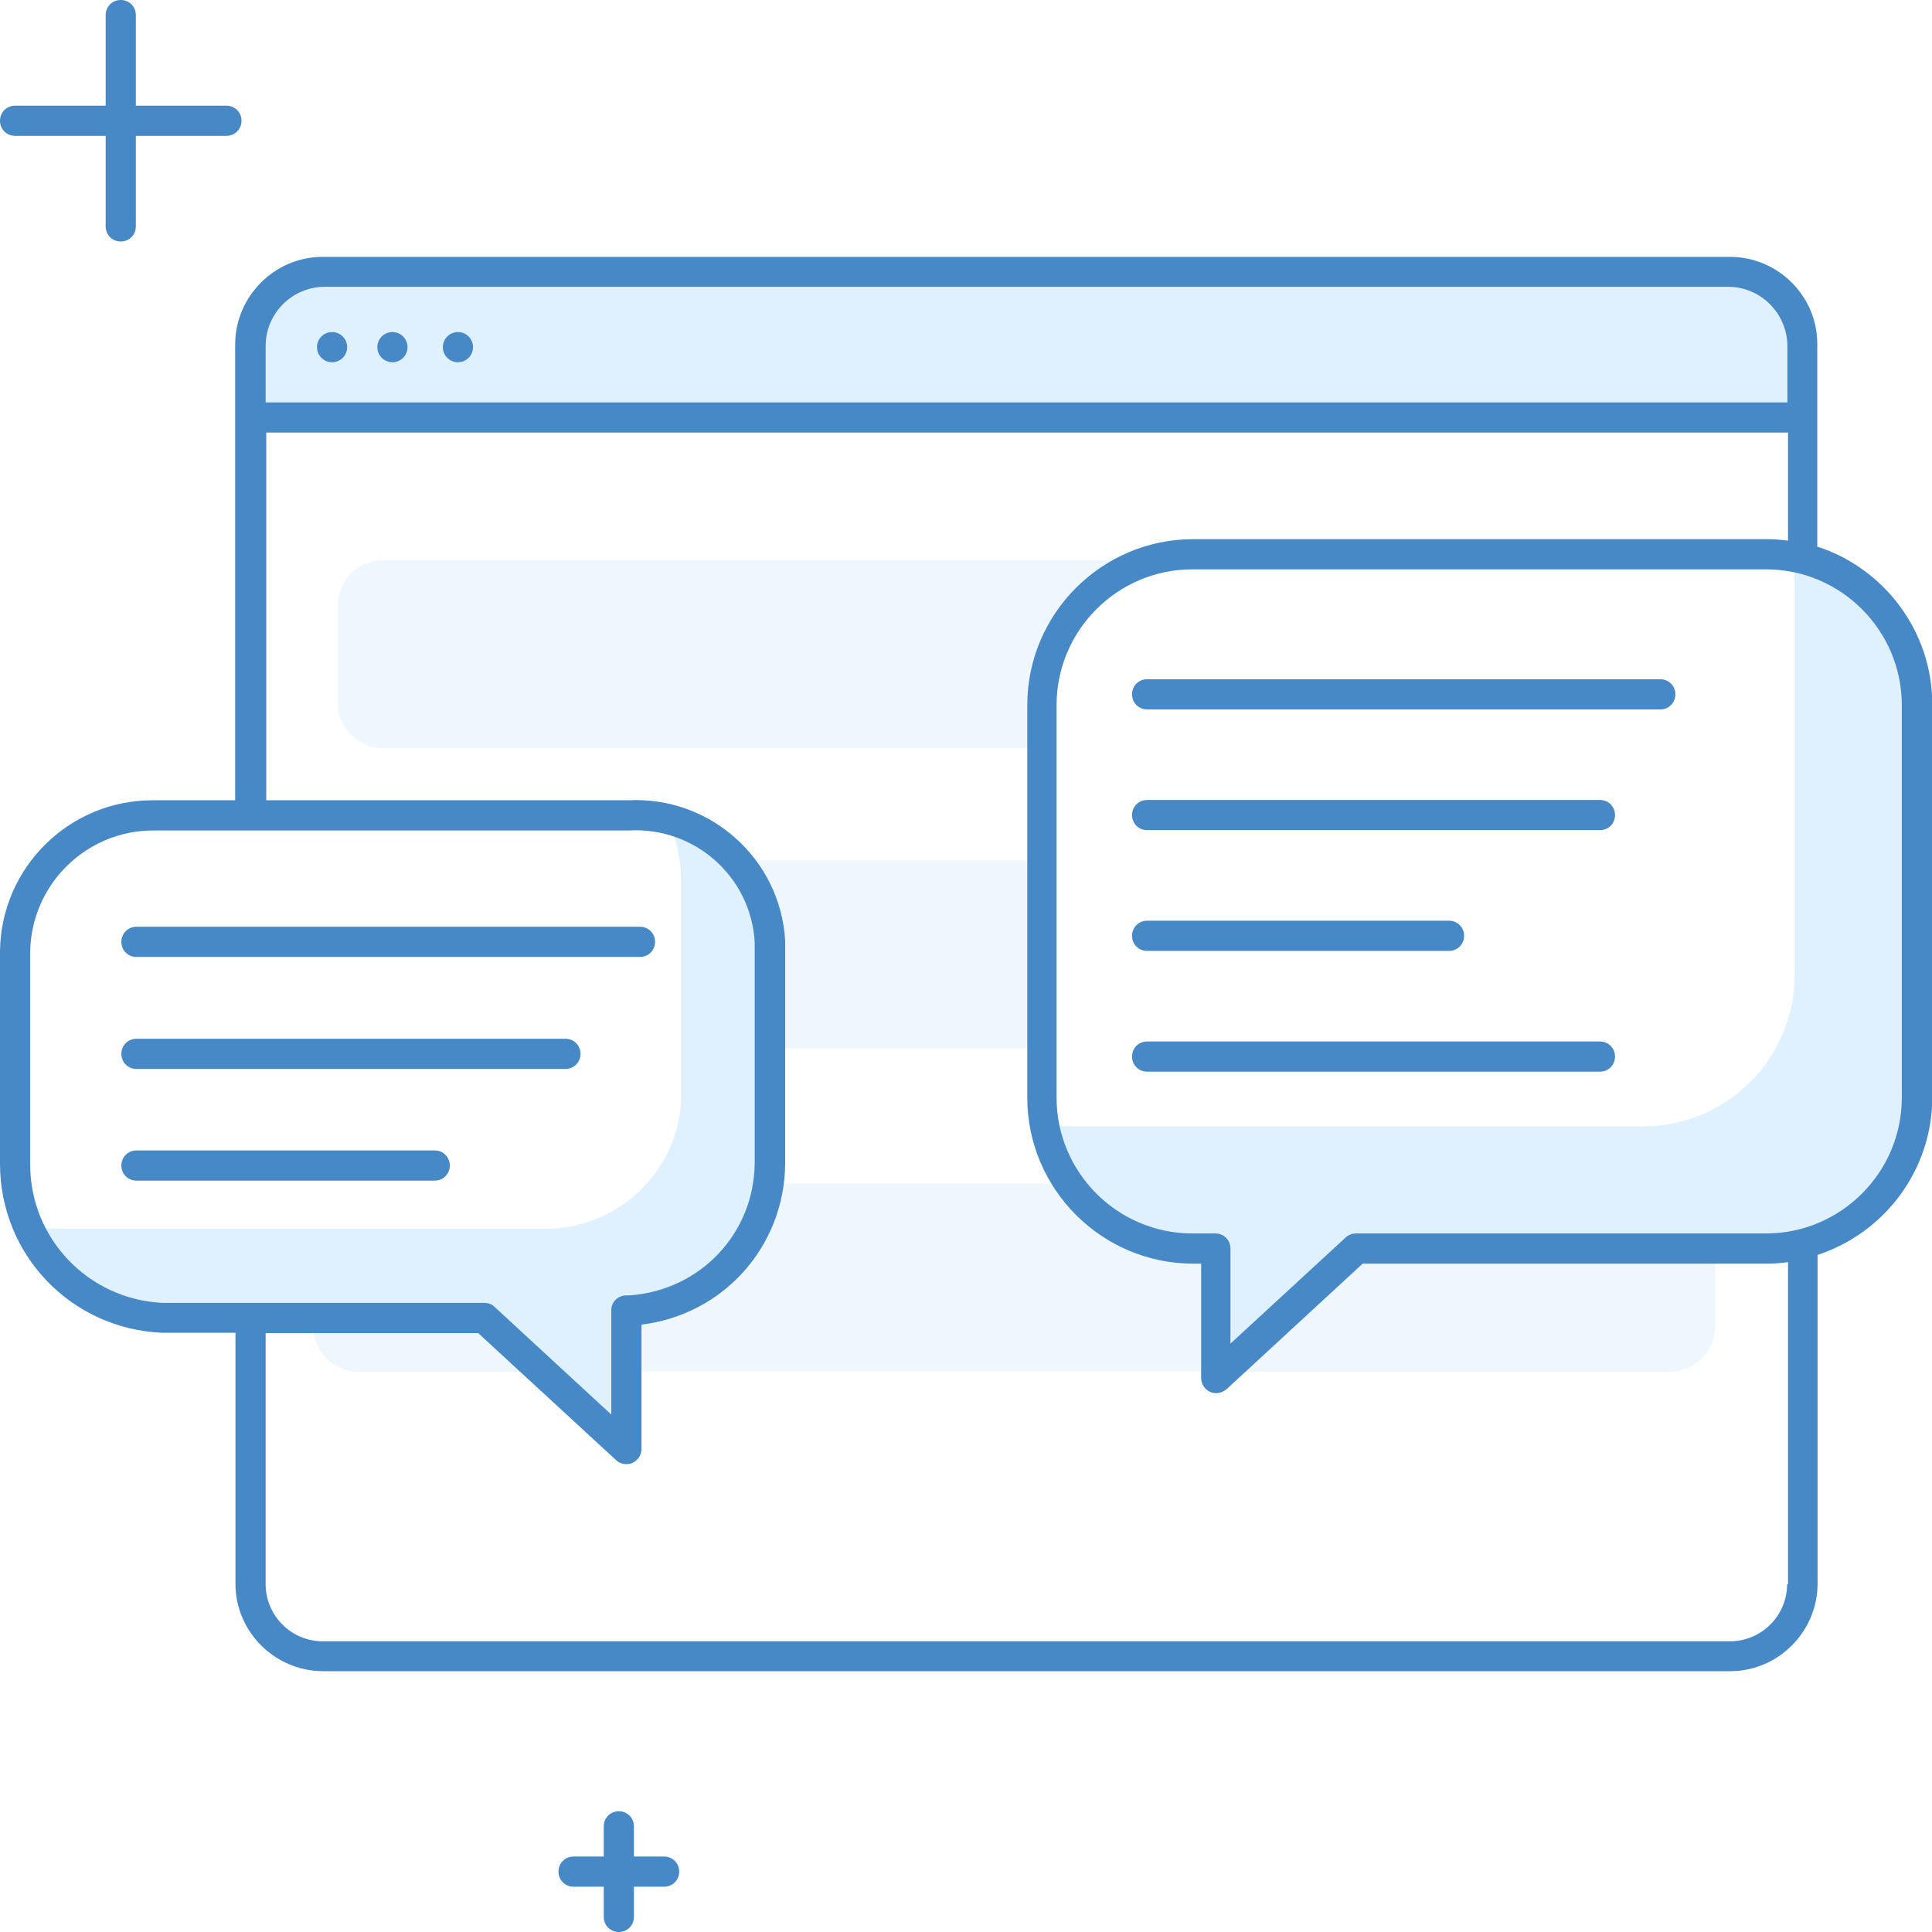
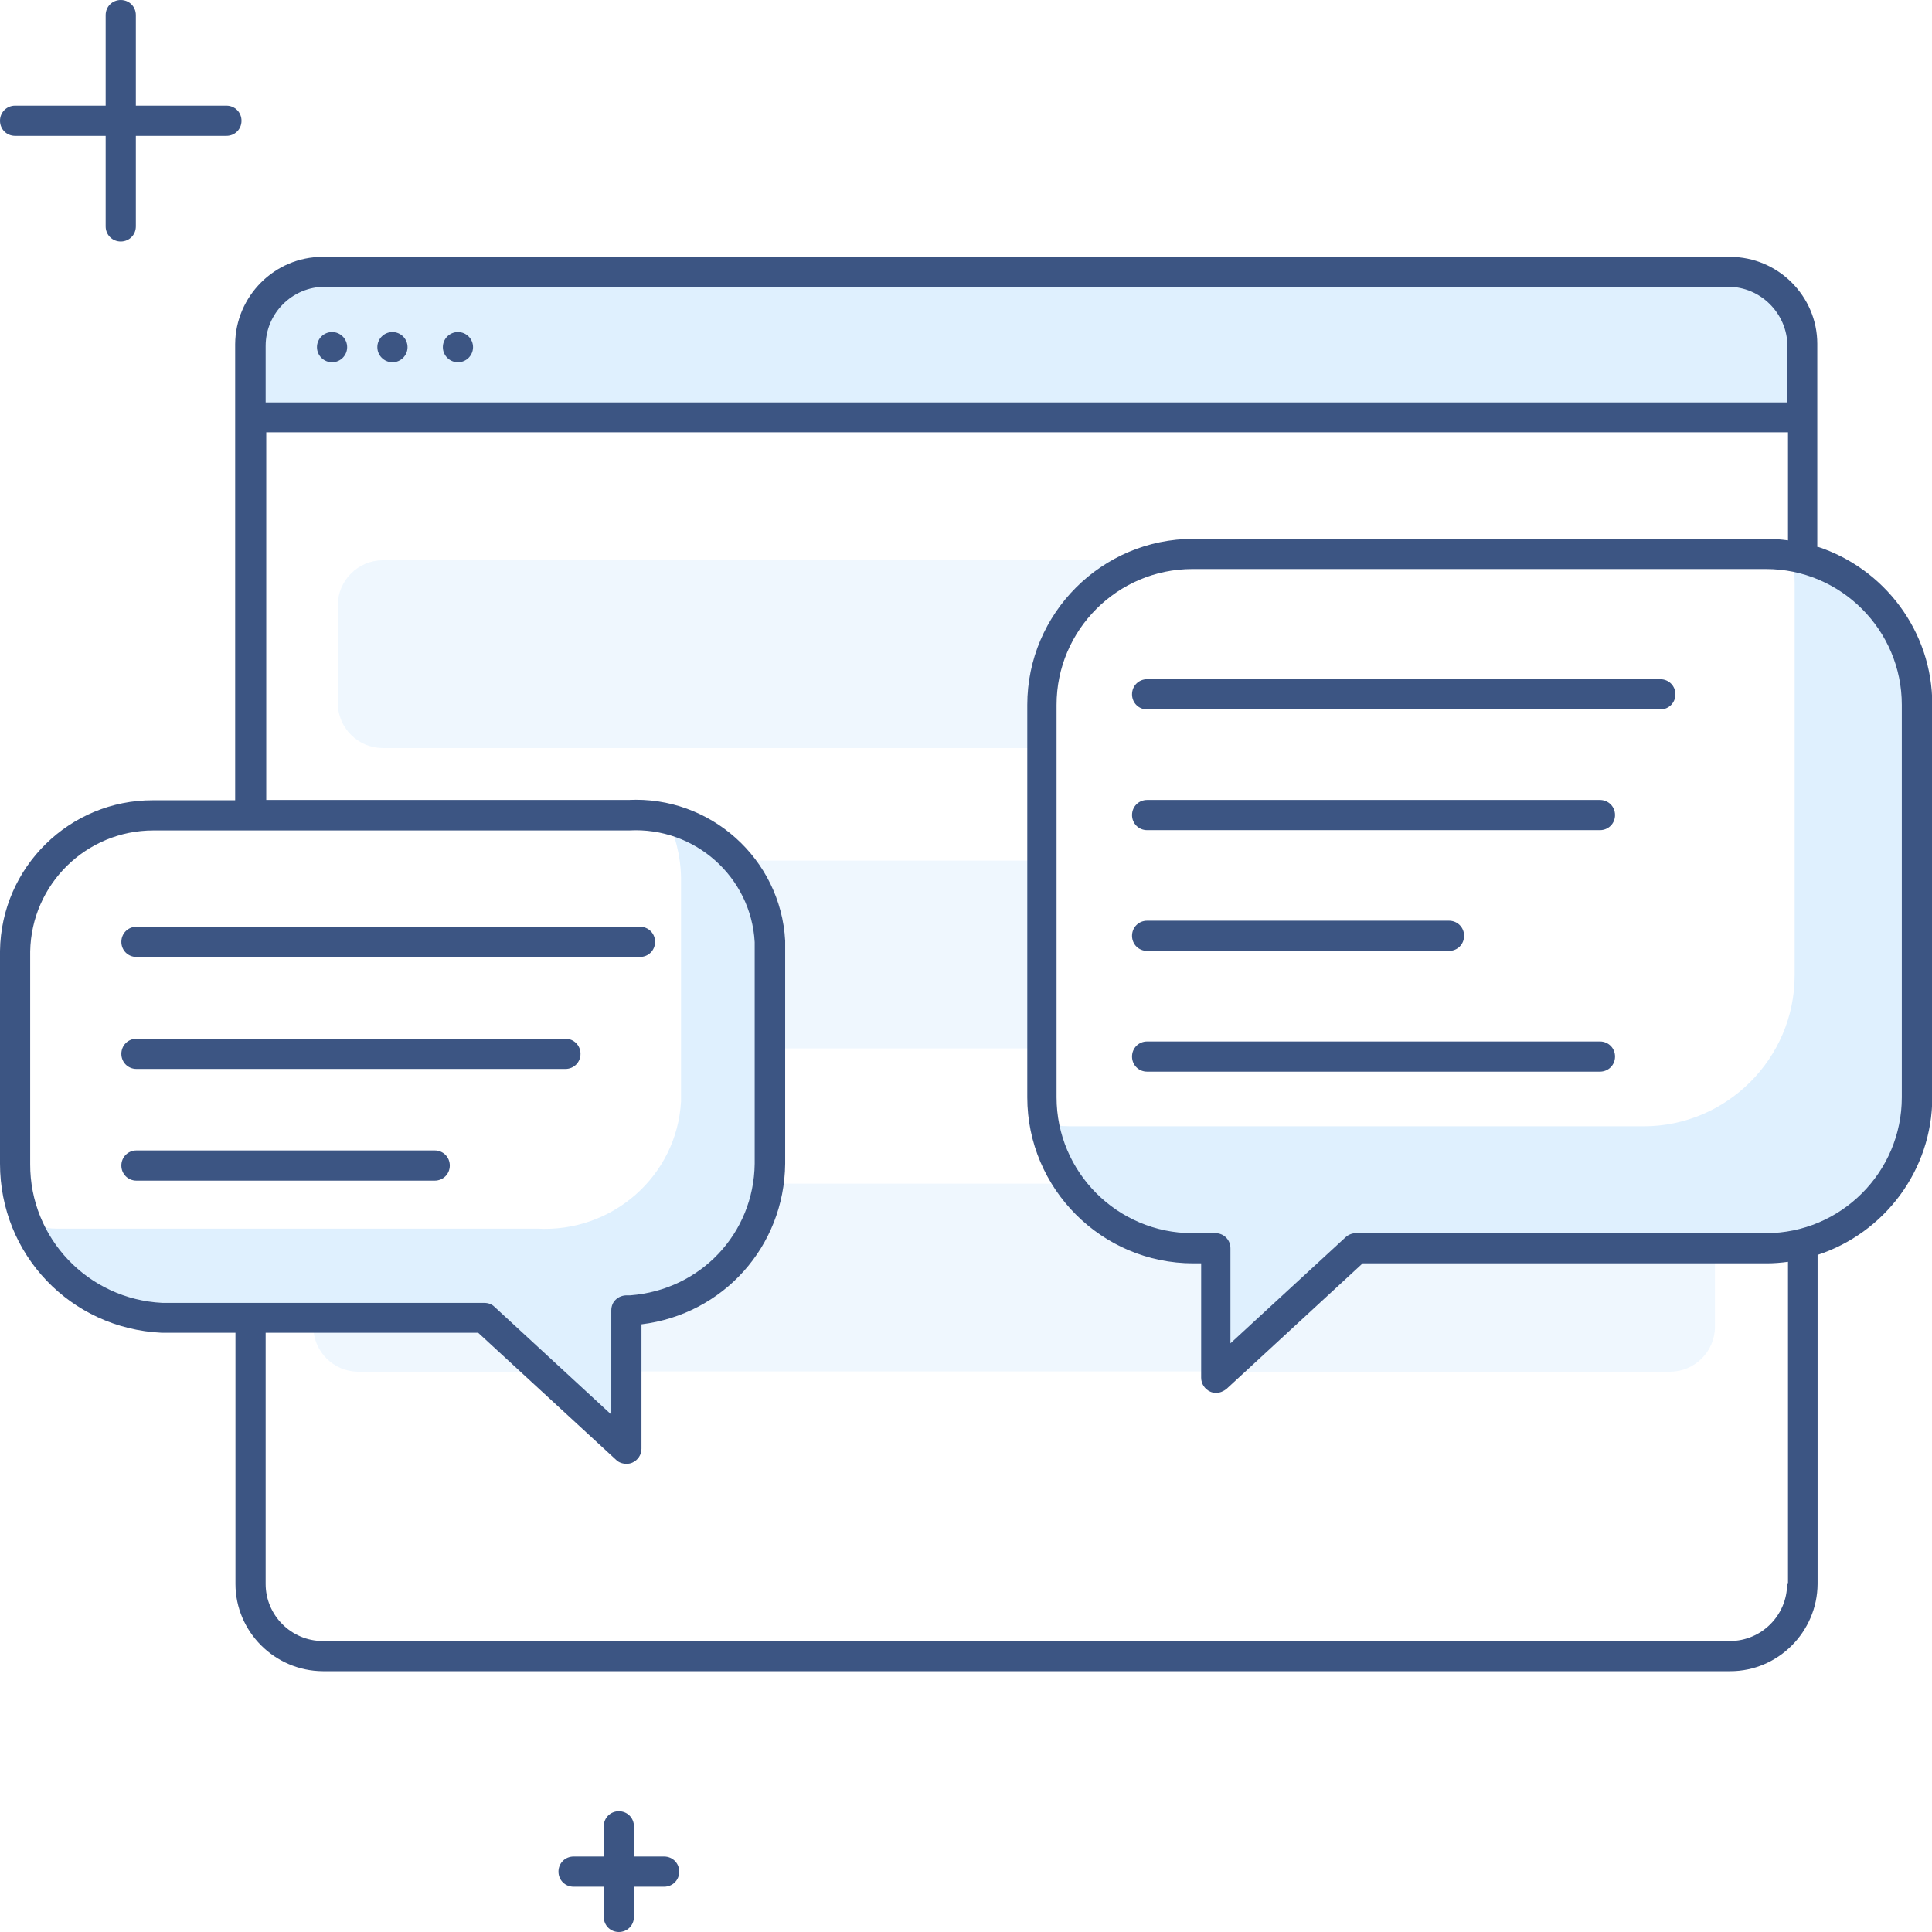
- <svg xmlns="http://www.w3.org/2000/svg" id="export" width="64" height="64" viewBox="0 0 64 64">
+ <svg xmlns="http://www.w3.org/2000/svg" id="export" viewBox="0 0 64 64">
  <defs>
    <style>
-       .cls-1, .cls-2, .cls-3 {
-         fill: #dff0fe;
+       .cls-1 {
+         fill: #3c5583;
      }

-       .cls-4 {
-         fill: #4788c7;
-       }
- 
-       .cls-2 {
-         opacity: .5;
-       }
- 
-       .cls-2, .cls-3 {
-         isolation: isolate;
+       .cls-2, .cls-3, .cls-4 {
+         fill: #dff0fe;
      }

      .cls-3 {
        opacity: .5;
      }
+ 
+       .cls-3, .cls-4 {
+         isolation: isolate;
+       }
+ 
+       .cls-4 {
+         opacity: .5;
+       }
    </style>
  </defs>
  <g id="communication_illu" data-name="communication illu">
-     <path id="Path_250" data-name="Path 250" class="cls-1" d="m8.3,13.83v-2.37c0-1.36,1.1-2.45,2.46-2.46h46.49c1.36,0,2.45,1.1,2.46,2.46v2.37H8.3Z" />
-     <path class="cls-3" d="m44.92,41.5l-4.27,3.94h14.67c.82,0,1.49-.67,1.49-1.49v-2.44h-11.89Z" />
-     <path class="cls-3" d="m16.03,43.66h-5.65v.29c0,.82.67,1.49,1.49,1.49h6.09l-1.93-1.78Z" />
-     <path class="cls-3" d="m39.5,41.5c-1.75,0-3.29-.91-4.18-2.29h-9.89c-.33,2.24-2.16,4.01-4.48,4.19-.07,0-.14.01-.21.01v2.02h19.52v-3.94h-.76Z" />
-     <path class="cls-2" d="m24.37,28.51c.64.72,1.06,1.64,1.12,2.68,0,.05,0,1.78,0,3.54h9v-6.22h-10.13Z" />
-     <path class="cls-2" d="m34.5,23.5c0-2.54,1.93-4.63,4.38-4.94H12.68c-.82,0-1.49.67-1.49,1.49v3.24c0,.82.67,1.49,1.49,1.49h21.82v-1.29Z" />
+     <path id="Path_250" data-name="Path 250" class="cls-2" d="M8.3,13.83v-2.37c0-1.36,1.1-2.45,2.46-2.46h46.49c1.36,0,2.45,1.1,2.46,2.46v2.37H8.3Z" />
+     <path class="cls-4" d="M44.92,41.5l-4.27,3.94h14.67c.82,0,1.49-.67,1.49-1.49v-2.44h-11.89Z" />
+     <path class="cls-4" d="M16.03,43.66h-5.65v.29c0,.82.67,1.49,1.49,1.49h6.09l-1.93-1.78Z" />
+     <path class="cls-4" d="M39.5,41.5c-1.75,0-3.29-.91-4.18-2.29h-9.89c-.33,2.24-2.16,4.01-4.48,4.19-.07,0-.14.01-.21.01v2.02h19.52v-3.94h-.76Z" />
+     <path class="cls-3" d="M24.37,28.51c.64.72,1.06,1.64,1.12,2.68,0,.05,0,1.78,0,3.54h9v-6.22h-10.13Z" />
+     <path class="cls-3" d="M34.5,23.5c0-2.54,1.93-4.63,4.38-4.94H12.68c-.82,0-1.49.67-1.49,1.49v3.24c0,.82.67,1.49,1.49,1.49h21.82v-1.29Z" />
    <g>
-       <path class="cls-1" d="m25.49,31.07c-.11-2.01-1.56-3.62-3.44-4.07.31.64.5,1.34.51,2.08,0,0,0,7.31,0,7.41-.14,2.47-2.28,4.35-4.77,4.21,0,0-15.85,0-15.91,0-.48,0-.43-.09-.87-.22.76,1.75,1.97,3.03,4.01,3.13h10.85l4.79,4.37v-4.62c.07,0,.14,0,.21-.01,2.59-.2,4.6-2.31,4.63-4.88,0,0,0-7.31,0-7.41Z" />
-       <path class="cls-4" d="m21.2,31.7H4.52c-.28,0-.5-.22-.5-.5s.22-.5.5-.5h16.68c.28,0,.5.22.5.5s-.22.5-.5.5Z" />
-       <path class="cls-4" d="m18.73,35.41H4.52c-.28,0-.5-.22-.5-.5s.22-.5.5-.5h14.21c.28,0,.5.22.5.5s-.22.5-.5.5Z" />
-       <path class="cls-4" d="m14.4,39.11H4.52c-.28,0-.5-.22-.5-.5s.22-.5.5-.5h9.88c.28,0,.5.22.5.5s-.22.5-.5.5Z" />
+       <path class="cls-2" d="M25.49,31.07c-.11-2.01-1.56-3.62-3.44-4.07.31.64.5,1.34.51,2.08,0,0,0,7.31,0,7.41-.14,2.47-2.28,4.35-4.77,4.21,0,0-15.85,0-15.91,0-.48,0-.43-.09-.87-.22.76,1.75,1.97,3.03,4.01,3.13h10.85l4.79,4.37v-4.62c.07,0,.14,0,.21-.01,2.59-.2,4.6-2.31,4.63-4.88,0,0,0-7.31,0-7.41Z" />
+       <path class="cls-1" d="M21.2,31.7H4.52c-.28,0-.5-.22-.5-.5s.22-.5.5-.5h16.68c.28,0,.5.22.5.5s-.22.5-.5.5Z" />
+       <path class="cls-1" d="M18.73,35.41H4.52c-.28,0-.5-.22-.5-.5s.22-.5.5-.5h14.21c.28,0,.5.22.5.5s-.22.5-.5.5Z" />
+       <path class="cls-1" d="M14.4,39.11H4.52c-.28,0-.5-.22-.5-.5s.22-.5.5-.5h9.88c.28,0,.5.22.5.5s-.22.5-.5.5Z" />
    </g>
    <g>
-       <path class="cls-1" d="m59.36,18.4c.05.3.09.6.09.91v13c0,2.75-2.25,5-5,5h-19c-.31,0-.61-.04-.91-.09.43,2.32,2.47,4.09,4.91,4.09h.76v4.29l4.66-4.29h13.58c2.75,0,5-2.25,5-5v-13c0-2.44-1.77-4.48-4.09-4.91Z" />
-       <path class="cls-4" d="m55,23.5h-17c-.28,0-.5-.22-.5-.5s.22-.5.5-.5h17c.28,0,.5.22.5.5s-.22.5-.5.5Z" />
-       <path class="cls-4" d="m53,27.5h-15c-.28,0-.5-.22-.5-.5s.22-.5.5-.5h15c.28,0,.5.22.5.5s-.22.5-.5.5Z" />
-       <path class="cls-4" d="m48,31.5h-10c-.28,0-.5-.22-.5-.5s.22-.5.5-.5h10c.28,0,.5.22.5.5s-.22.5-.5.5Z" />
-       <path class="cls-4" d="m53,35.5h-15c-.28,0-.5-.22-.5-.5s.22-.5.5-.5h15c.28,0,.5.22.5.5s-.22.5-.5.5Z" />
+       <path class="cls-2" d="M59.36,18.4c.05.3.09.6.09.91v13c0,2.75-2.25,5-5,5h-19c-.31,0-.61-.04-.91-.09.43,2.32,2.47,4.09,4.91,4.09h.76v4.29l4.66-4.29h13.58c2.75,0,5-2.25,5-5v-13c0-2.44-1.77-4.48-4.09-4.91Z" />
+       <path class="cls-1" d="M55,23.5h-17c-.28,0-.5-.22-.5-.5s.22-.5.5-.5h17c.28,0,.5.22.5.5s-.22.5-.5.5Z" />
+       <path class="cls-1" d="M53,27.5h-15c-.28,0-.5-.22-.5-.5s.22-.5.5-.5h15c.28,0,.5.22.5.5s-.22.5-.5.5Z" />
+       <path class="cls-1" d="M48,31.5h-10c-.28,0-.5-.22-.5-.5s.22-.5.5-.5h10c.28,0,.5.22.5.5s-.22.5-.5.5Z" />
+       <path class="cls-1" d="M53,35.5h-15c-.28,0-.5-.22-.5-.5s.22-.5.5-.5h15c.28,0,.5.22.5.5s-.22.5-.5.5Z" />
    </g>
-     <path class="cls-4" d="m60.2,18.13v-6.74c0-1.58-1.3-2.88-2.89-2.88H10.68c-1.58,0-2.88,1.3-2.89,2.89v15.11c-1.54,0-2.59,0-2.64,0-.03,0-.05,0-.08,0C2.31,26.5.04,28.72,0,31.5v7.05c0,3,2.33,5.46,5.36,5.6h2.44v8.32c0,1.58,1.3,2.88,2.89,2.89h46.63c1.58,0,2.88-1.3,2.89-2.89v-10.9c2.2-.72,3.8-2.79,3.8-5.23v-13c0-2.44-1.6-4.51-3.8-5.23ZM8.8,11.46c0-1.08.88-1.96,1.96-1.96h46.49c1.07,0,1.95.88,1.96,1.95v1.88H8.8v-1.87ZM1,38.56v-7.04c.04-2.23,1.86-4.01,4.08-4.01.02,0,.04,0,.07,0,.07,0,13.05,0,15.66,0,0,0,.02,0,.03,0,2.18-.12,4.04,1.54,4.16,3.7,0,.19,0,5.37,0,7.34-.03,2.31-1.79,4.18-4.12,4.36-.04,0-.08,0-.12,0-.13,0-.27.05-.36.14-.1.09-.15.22-.15.36v3.45l-3.87-3.57c-.09-.09-.21-.13-.34-.13H5.38c-2.46-.12-4.39-2.14-4.38-4.6Zm58.2,13.92c0,1.04-.85,1.89-1.89,1.89H10.69c-1.04,0-1.89-.85-1.89-1.89v-8.32h7.04l4.57,4.21c.09.09.22.13.34.13.07,0,.14-.01.2-.04.18-.08.3-.26.3-.46v-4.12c2.7-.33,4.73-2.57,4.76-5.32,0-2.72,0-7.29,0-7.39-.15-2.71-2.48-4.8-5.2-4.66-.36,0-7.49,0-11.99,0v-12.18h50.41v3.58c-.23-.03-.46-.05-.7-.05h-19c-3.03,0-5.5,2.47-5.5,5.5v13c0,3.03,2.47,5.5,5.5,5.5h.26v3.79c0,.2.12.38.3.46.06.03.13.04.2.04.12,0,.24-.05.34-.13l4.51-4.16h13.39c.24,0,.47-.02.7-.05v10.67Zm3.8-16.12c0,2.48-2.02,4.5-4.5,4.5h-13.58c-.13,0-.25.05-.34.13l-3.82,3.52v-3.15c0-.28-.22-.5-.5-.5h-.76c-2.48,0-4.5-2.02-4.5-4.5v-13c0-2.48,2.02-4.5,4.5-4.5h19c2.48,0,4.5,2.02,4.5,4.5v13Z" />
-     <circle id="Ellipse_46" data-name="Ellipse 46" class="cls-4" cx="11" cy="11.5" r=".5" />
-     <circle id="Ellipse_47" data-name="Ellipse 47" class="cls-4" cx="13" cy="11.5" r=".5" />
-     <circle id="Ellipse_48" data-name="Ellipse 48" class="cls-4" cx="15.17" cy="11.5" r=".5" />
-     <path id="_8" data-name="8" class="cls-4" d="m7.5,3.5h-3V.5c0-.28-.22-.5-.5-.5s-.5.22-.5.5v3H.5C.22,3.5,0,3.72,0,4s.22.5.5.5h3v3c0,.28.22.5.5.5s.5-.22.5-.5v-3h3c.28,0,.5-.22.5-.5s-.22-.5-.5-.5Z" />
-     <path id="_4" data-name="4" class="cls-4" d="m22,61.5h-1v-1c0-.28-.22-.5-.5-.5s-.5.22-.5.5v1h-1c-.28,0-.5.22-.5.5s.22.5.5.5h1v1c0,.28.22.5.5.5s.5-.22.5-.5v-1h1c.28,0,.5-.22.5-.5s-.22-.5-.5-.5Z" />
+     <path class="cls-1" d="M60.2,18.13v-6.74c0-1.58-1.3-2.88-2.89-2.88H10.68c-1.58,0-2.88,1.3-2.89,2.89v15.11c-1.54,0-2.59,0-2.64,0-.03,0-.05,0-.08,0C2.31,26.5.04,28.72,0,31.5v7.05c0,3,2.33,5.46,5.36,5.6h2.44v8.32c0,1.58,1.3,2.88,2.89,2.89h46.63c1.58,0,2.88-1.3,2.89-2.89v-10.9c2.2-.72,3.8-2.79,3.8-5.23v-13c0-2.44-1.6-4.51-3.8-5.23ZM8.8,11.46c0-1.08.88-1.96,1.96-1.96h46.49c1.07,0,1.95.88,1.96,1.95v1.88H8.8v-1.87ZM1,38.56v-7.04c.04-2.23,1.86-4.01,4.08-4.01.02,0,.04,0,.07,0,.07,0,13.05,0,15.66,0,0,0,.02,0,.03,0,2.18-.12,4.04,1.54,4.16,3.7,0,.19,0,5.37,0,7.34-.03,2.31-1.79,4.18-4.12,4.36-.04,0-.08,0-.12,0-.13,0-.27.05-.36.14-.1.09-.15.22-.15.36v3.45l-3.87-3.57c-.09-.09-.21-.13-.34-.13H5.38c-2.46-.12-4.39-2.14-4.38-4.6ZM59.2,52.47c0,1.04-.85,1.89-1.89,1.89H10.69c-1.04,0-1.89-.85-1.89-1.89v-8.32h7.04l4.57,4.21c.09.09.22.13.34.13.07,0,.14-.01.2-.04.18-.08.3-.26.3-.46v-4.12c2.7-.33,4.73-2.57,4.76-5.32,0-2.72,0-7.29,0-7.39-.15-2.71-2.48-4.8-5.2-4.66-.36,0-7.49,0-11.99,0v-12.18h50.41v3.58c-.23-.03-.46-.05-.7-.05h-19c-3.03,0-5.5,2.47-5.5,5.5v13c0,3.03,2.47,5.5,5.5,5.5h.26v3.79c0,.2.12.38.3.46.06.03.13.04.2.04.12,0,.24-.05.34-.13l4.51-4.16h13.39c.24,0,.47-.02.7-.05v10.67ZM63,36.35c0,2.48-2.02,4.5-4.5,4.5h-13.58c-.13,0-.25.05-.34.13l-3.82,3.52v-3.15c0-.28-.22-.5-.5-.5h-.76c-2.48,0-4.5-2.02-4.5-4.5v-13c0-2.48,2.02-4.5,4.5-4.5h19c2.48,0,4.5,2.02,4.5,4.5v13Z" />
+     <circle id="Ellipse_46" data-name="Ellipse 46" class="cls-1" cx="11" cy="11.5" r=".5" />
+     <circle id="Ellipse_47" data-name="Ellipse 47" class="cls-1" cx="13" cy="11.5" r=".5" />
+     <circle id="Ellipse_48" data-name="Ellipse 48" class="cls-1" cx="15.17" cy="11.5" r=".5" />
+     <path id="_8" data-name="8" class="cls-1" d="M7.5,3.5h-3V.5c0-.28-.22-.5-.5-.5s-.5.22-.5.5v3H.5C.22,3.5,0,3.72,0,4s.22.5.5.5h3v3c0,.28.22.5.5.5s.5-.22.5-.5v-3h3c.28,0,.5-.22.5-.5s-.22-.5-.5-.5Z" />
+     <path id="_4" data-name="4" class="cls-1" d="M22,61.5h-1v-1c0-.28-.22-.5-.5-.5s-.5.22-.5.5v1h-1c-.28,0-.5.22-.5.5s.22.5.5.5h1v1c0,.28.22.5.5.5s.5-.22.5-.5v-1h1c.28,0,.5-.22.5-.5s-.22-.5-.5-.5Z" />
  </g>
</svg>
